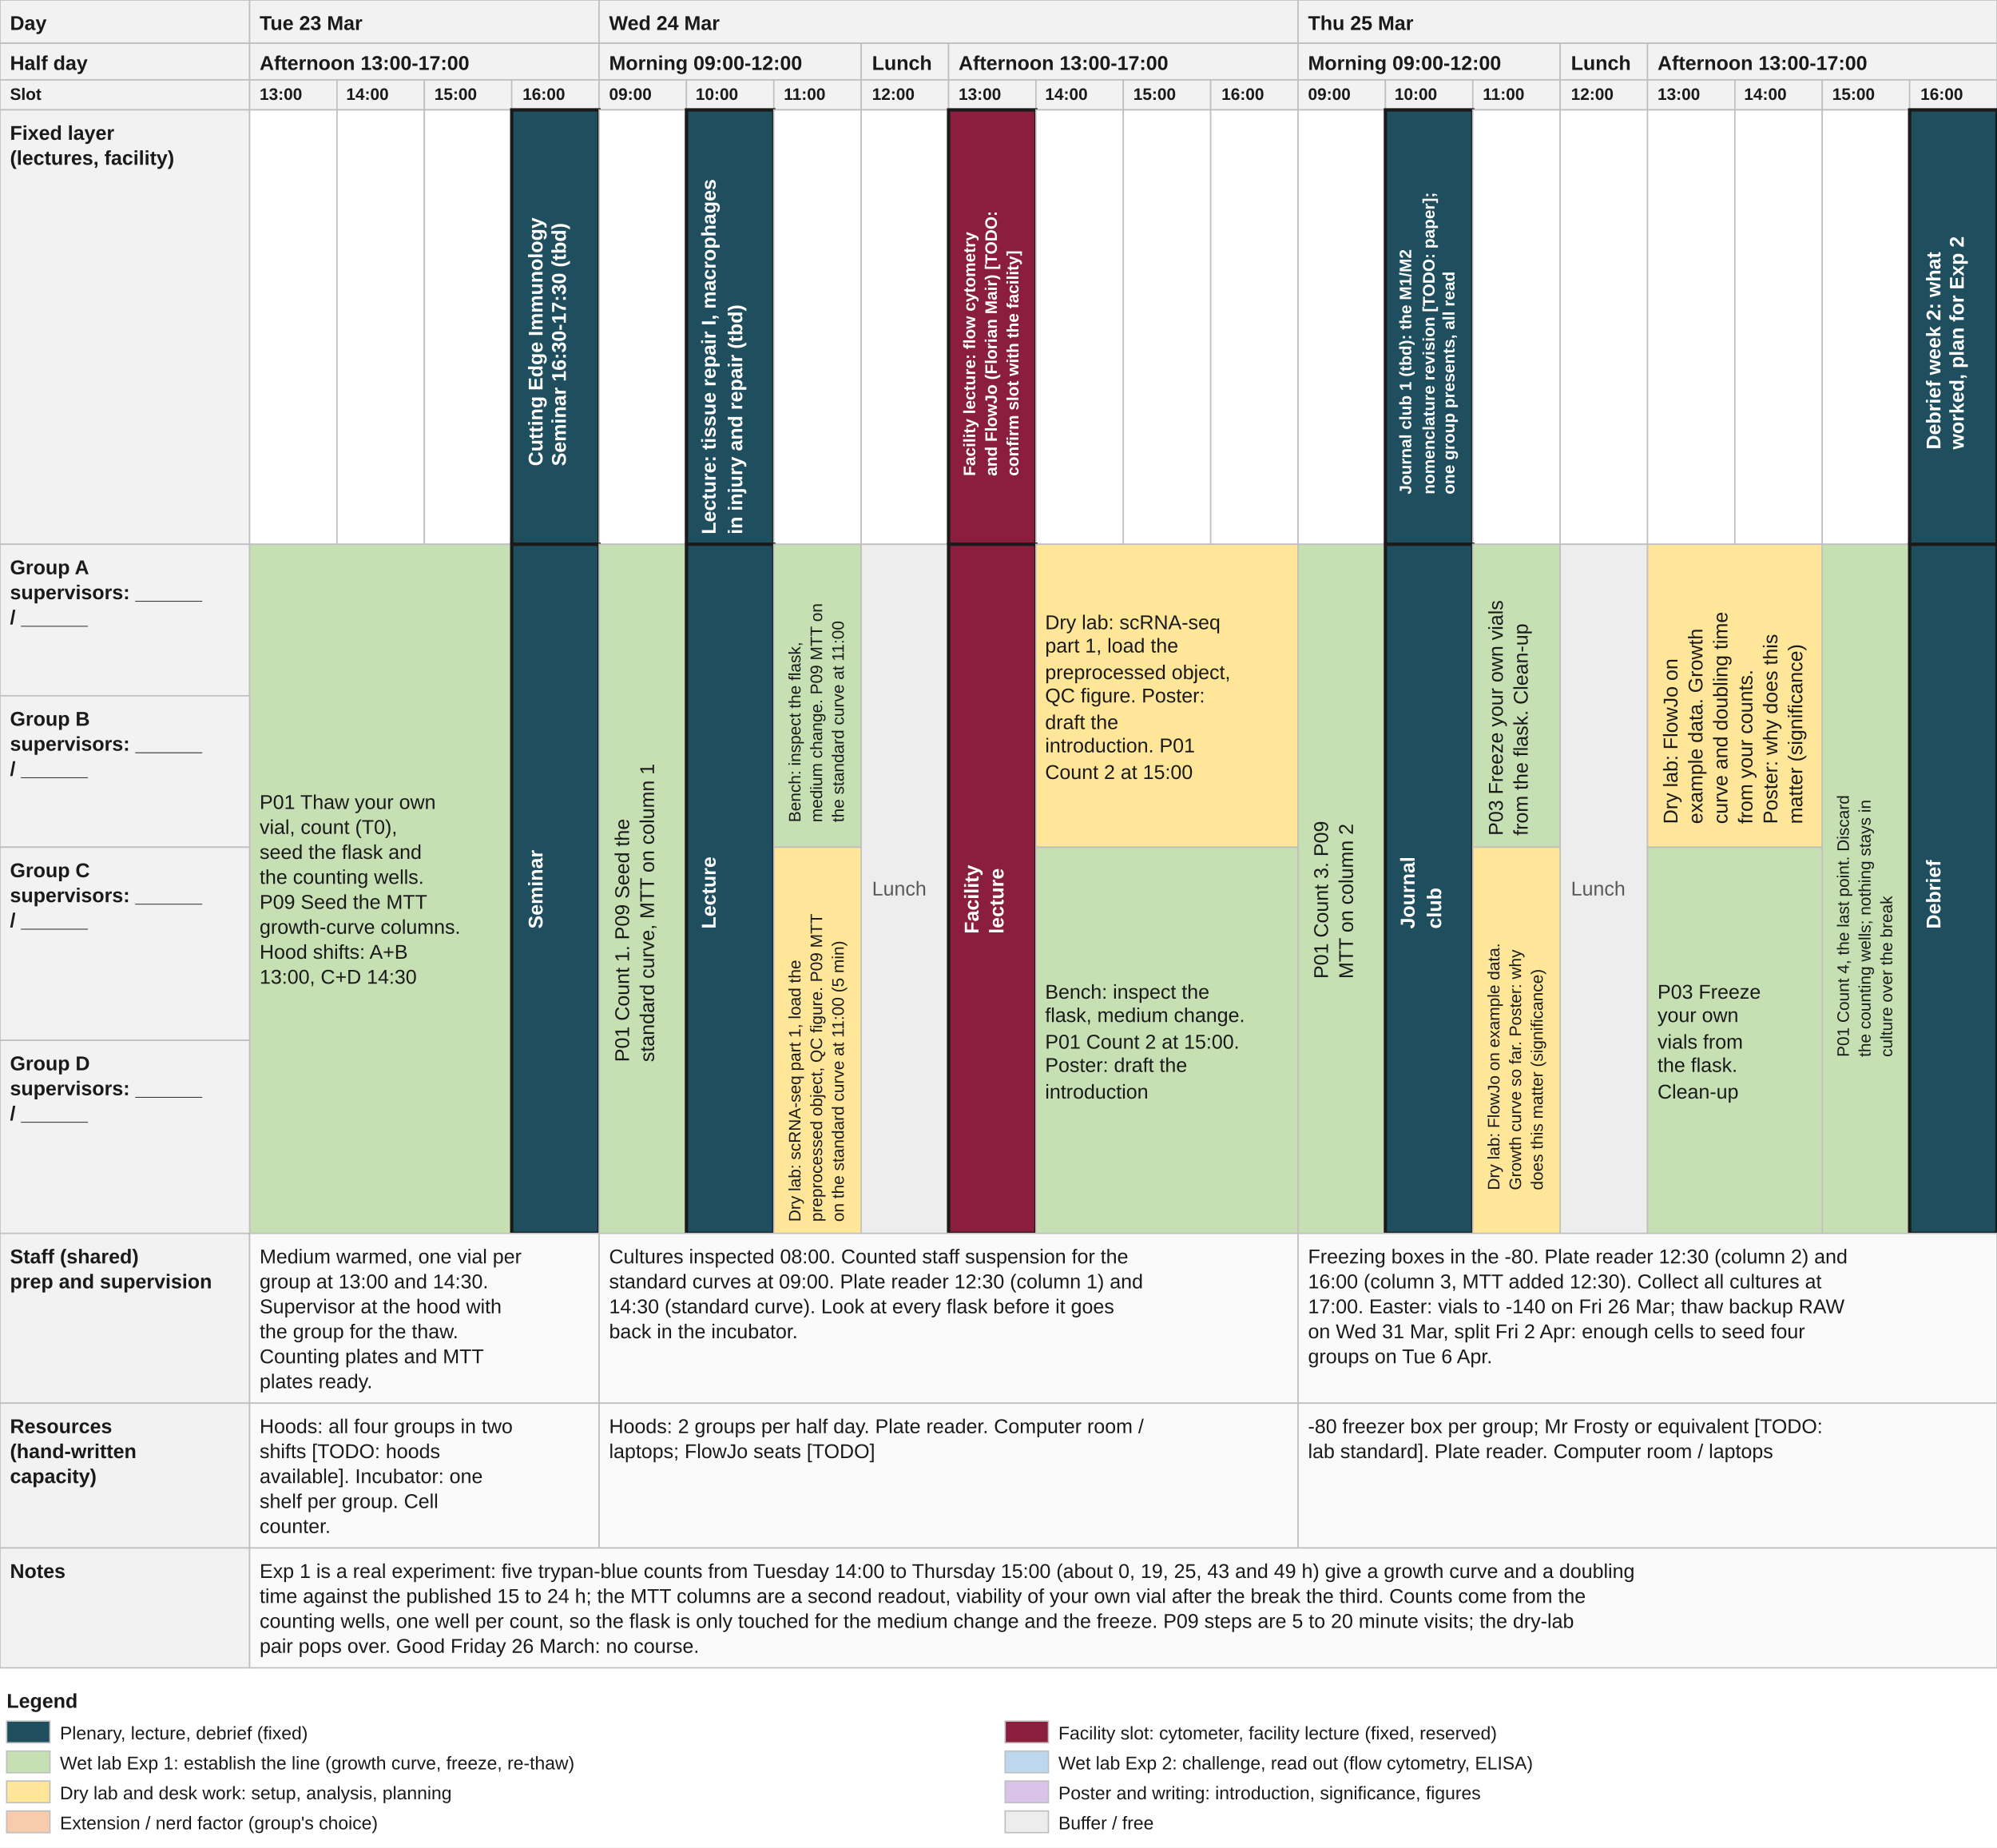
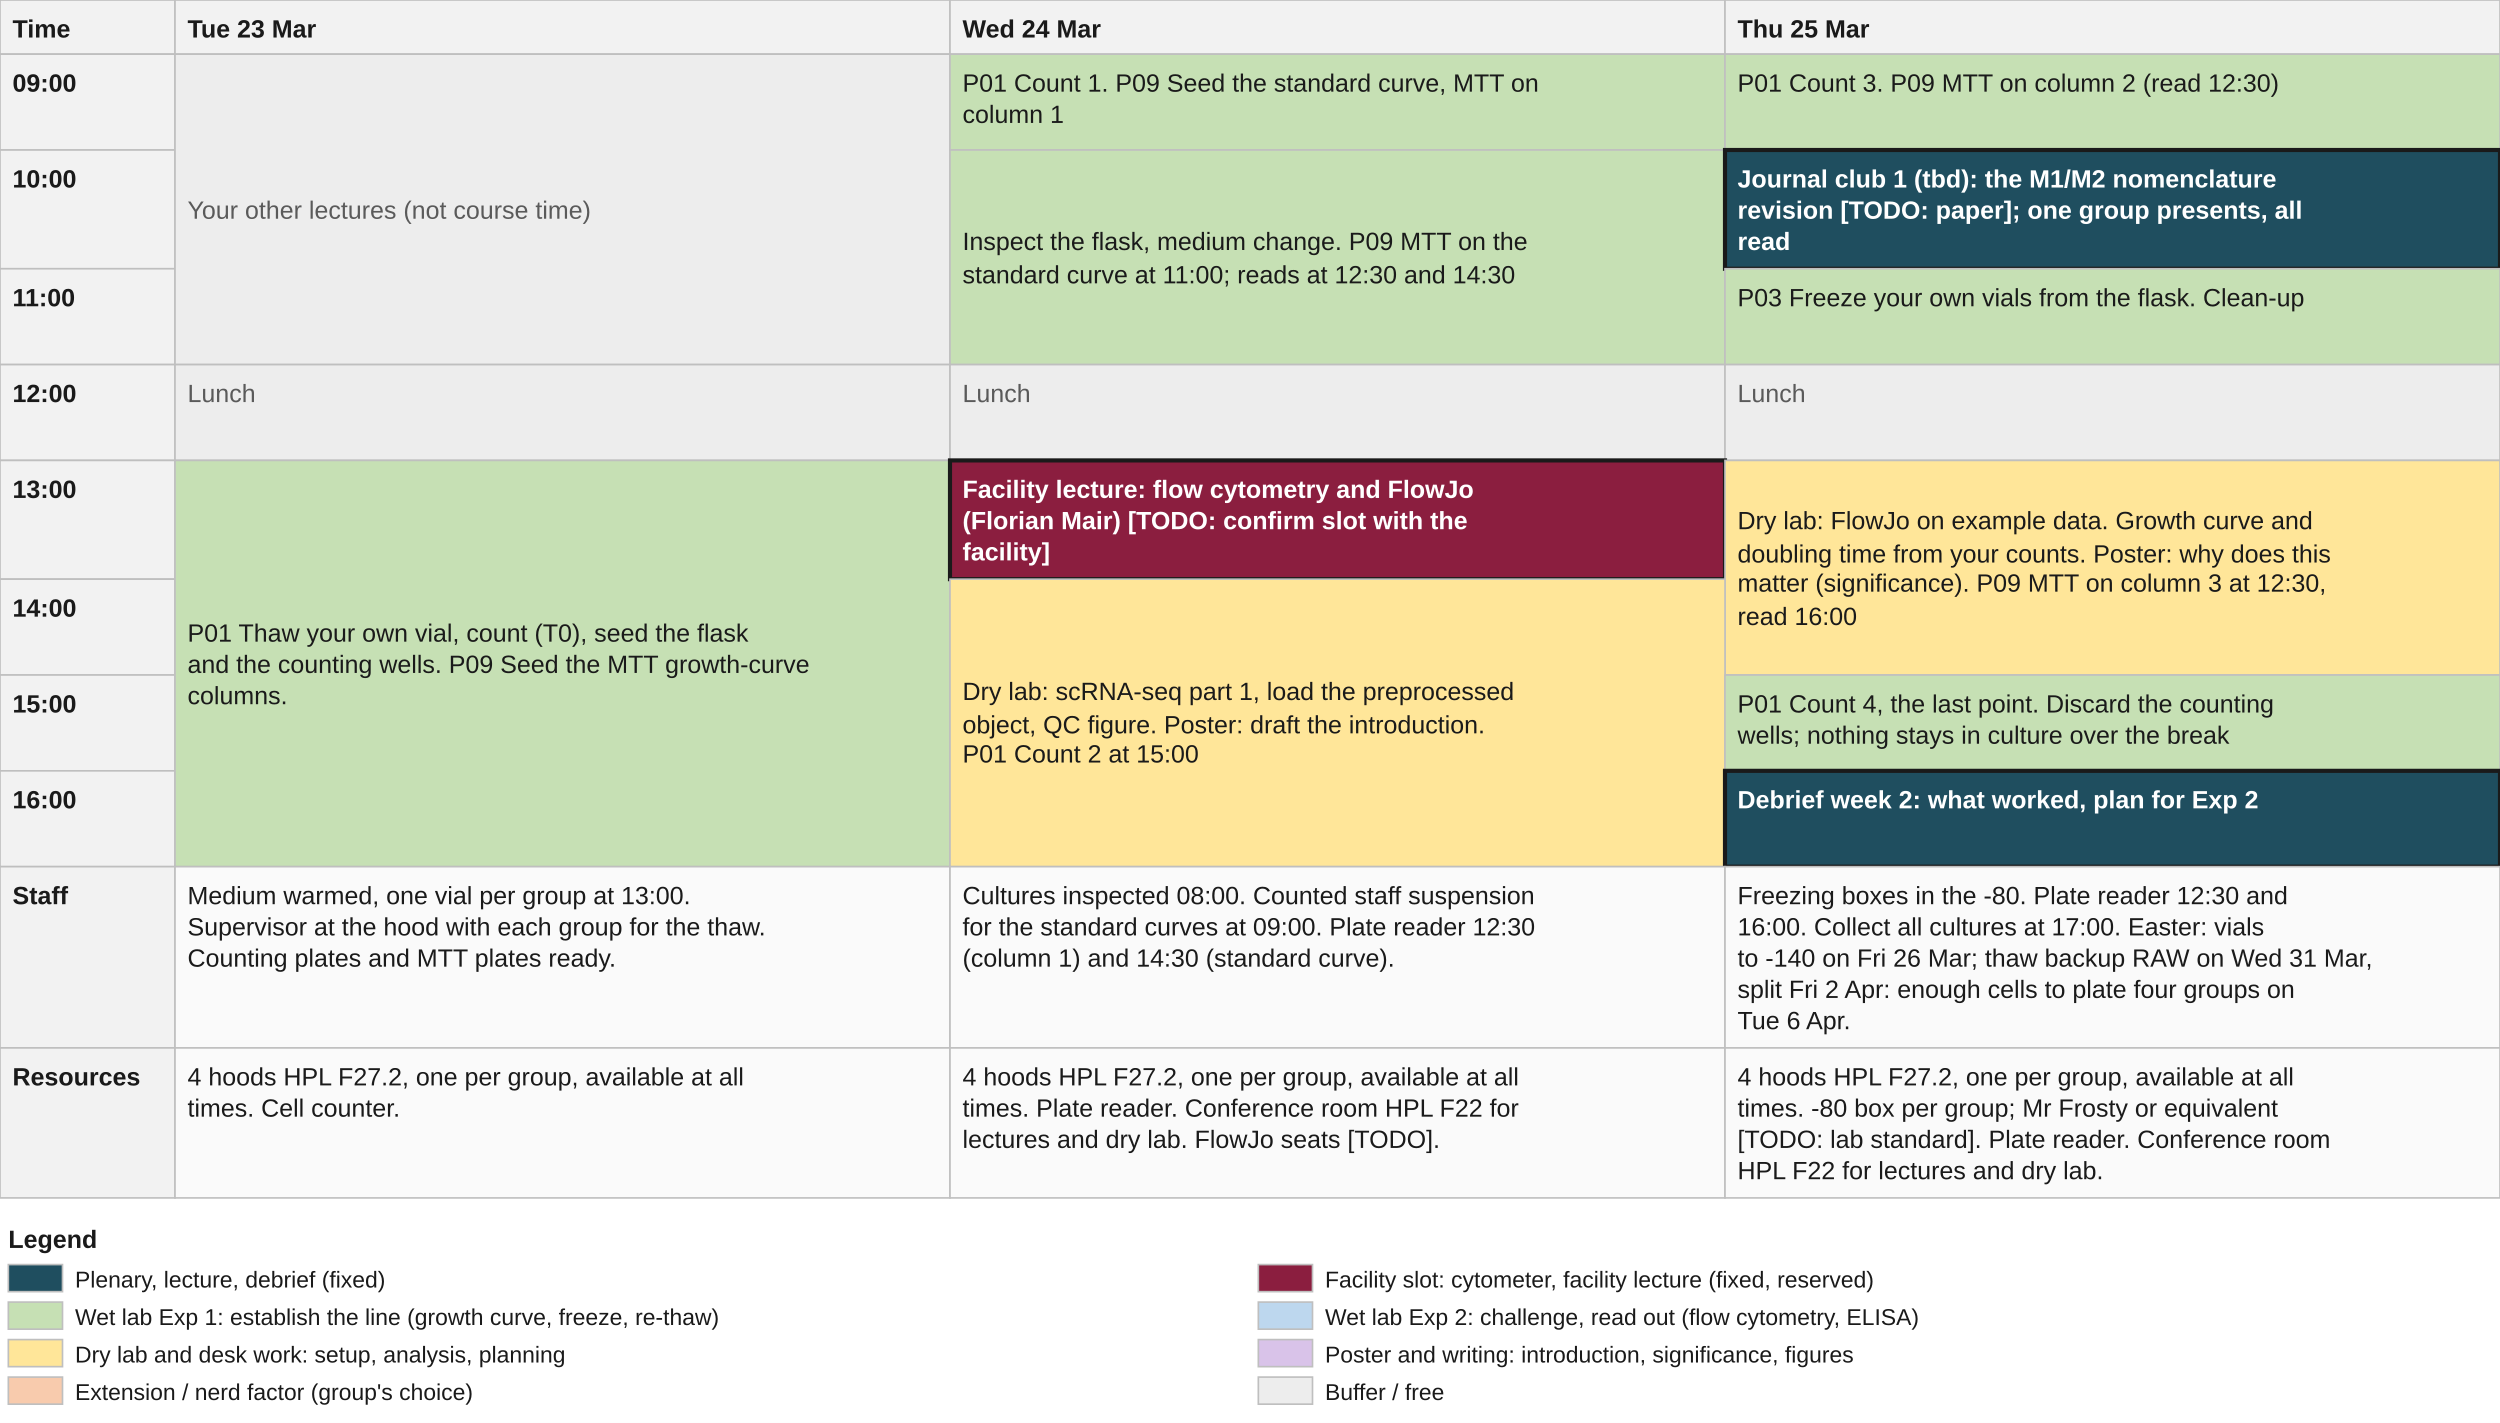
- <svg xmlns="http://www.w3.org/2000/svg" viewBox="0 0 1200 1110.0" width="1200" height="1110.0" font-family="Arial, Helvetica, sans-serif">
-   <rect x="0" y="0" width="1200" height="1110.0" fill="#ffffff" />
-   <rect x="0.0" y="0" width="150.0" height="26" fill="#F2F2F2" stroke="#BFBFBF" stroke-width="0.8" />
-   <text x="6" y="18" font-size="12" fill="#1A1A1A" font-weight="bold">Day</text>
-   <rect x="150.0" y="0" width="210.0" height="26" fill="#F2F2F2" stroke="#BFBFBF" stroke-width="0.8" />
-   <text x="156" y="18" font-size="12" fill="#1A1A1A" font-weight="bold">Tue 23 Mar</text>
-   <rect x="360.0" y="0" width="420.0" height="26" fill="#F2F2F2" stroke="#BFBFBF" stroke-width="0.8" />
-   <text x="366" y="18" font-size="12" fill="#1A1A1A" font-weight="bold">Wed 24 Mar</text>
-   <rect x="780.0" y="0" width="420.0" height="26" fill="#F2F2F2" stroke="#BFBFBF" stroke-width="0.8" />
-   <text x="786" y="18" font-size="12" fill="#1A1A1A" font-weight="bold">Thu 25 Mar</text>
-   <rect x="0.0" y="26" width="150.0" height="22" fill="#F2F2F2" stroke="#BFBFBF" stroke-width="0.8" />
-   <text x="6" y="42" font-size="12" fill="#1A1A1A" font-weight="bold">Half day</text>
-   <rect x="150.0" y="26" width="210.0" height="22" fill="#F2F2F2" stroke="#BFBFBF" stroke-width="0.8" />
-   <text x="156" y="42" font-size="12" fill="#1A1A1A" font-weight="bold">Afternoon 13:00-17:00</text>
-   <rect x="360.0" y="26" width="157.5" height="22" fill="#F2F2F2" stroke="#BFBFBF" stroke-width="0.8" />
-   <text x="366" y="42" font-size="12" fill="#1A1A1A" font-weight="bold">Morning 09:00-12:00</text>
-   <rect x="517.5" y="26" width="52.5" height="22" fill="#F2F2F2" stroke="#BFBFBF" stroke-width="0.8" />
-   <text x="524" y="42" font-size="12" fill="#1A1A1A" font-weight="bold">Lunch</text>
-   <rect x="570.0" y="26" width="210.0" height="22" fill="#F2F2F2" stroke="#BFBFBF" stroke-width="0.8" />
-   <text x="576" y="42" font-size="12" fill="#1A1A1A" font-weight="bold">Afternoon 13:00-17:00</text>
-   <rect x="780.0" y="26" width="157.5" height="22" fill="#F2F2F2" stroke="#BFBFBF" stroke-width="0.8" />
-   <text x="786" y="42" font-size="12" fill="#1A1A1A" font-weight="bold">Morning 09:00-12:00</text>
-   <rect x="937.5" y="26" width="52.5" height="22" fill="#F2F2F2" stroke="#BFBFBF" stroke-width="0.8" />
-   <text x="944" y="42" font-size="12" fill="#1A1A1A" font-weight="bold">Lunch</text>
-   <rect x="990.0" y="26" width="210.0" height="22" fill="#F2F2F2" stroke="#BFBFBF" stroke-width="0.8" />
-   <text x="996" y="42" font-size="12" fill="#1A1A1A" font-weight="bold">Afternoon 13:00-17:00</text>
-   <rect x="0.0" y="48" width="150.0" height="18" fill="#F2F2F2" stroke="#BFBFBF" stroke-width="0.8" />
-   <text x="6" y="60" font-size="10" fill="#1A1A1A" font-weight="bold">Slot</text>
-   <rect x="150.0" y="48" width="52.5" height="18" fill="#F2F2F2" stroke="#BFBFBF" stroke-width="0.8" />
-   <text x="156" y="60" font-size="10" fill="#1A1A1A" font-weight="bold">13:00</text>
-   <rect x="202.5" y="48" width="52.5" height="18" fill="#F2F2F2" stroke="#BFBFBF" stroke-width="0.8" />
-   <text x="208" y="60" font-size="10" fill="#1A1A1A" font-weight="bold">14:00</text>
-   <rect x="255.0" y="48" width="52.5" height="18" fill="#F2F2F2" stroke="#BFBFBF" stroke-width="0.8" />
-   <text x="261" y="60" font-size="10" fill="#1A1A1A" font-weight="bold">15:00</text>
-   <rect x="307.5" y="48" width="52.5" height="18" fill="#F2F2F2" stroke="#BFBFBF" stroke-width="0.8" />
-   <text x="314" y="60" font-size="10" fill="#1A1A1A" font-weight="bold">16:00</text>
-   <rect x="360.0" y="48" width="52.5" height="18" fill="#F2F2F2" stroke="#BFBFBF" stroke-width="0.8" />
-   <text x="366" y="60" font-size="10" fill="#1A1A1A" font-weight="bold">09:00</text>
-   <rect x="412.5" y="48" width="52.5" height="18" fill="#F2F2F2" stroke="#BFBFBF" stroke-width="0.8" />
-   <text x="418" y="60" font-size="10" fill="#1A1A1A" font-weight="bold">10:00</text>
-   <rect x="465.0" y="48" width="52.5" height="18" fill="#F2F2F2" stroke="#BFBFBF" stroke-width="0.8" />
-   <text x="471" y="60" font-size="10" fill="#1A1A1A" font-weight="bold">11:00</text>
-   <rect x="517.5" y="48" width="52.5" height="18" fill="#F2F2F2" stroke="#BFBFBF" stroke-width="0.8" />
-   <text x="524" y="60" font-size="10" fill="#1A1A1A" font-weight="bold">12:00</text>
-   <rect x="570.0" y="48" width="52.5" height="18" fill="#F2F2F2" stroke="#BFBFBF" stroke-width="0.8" />
-   <text x="576" y="60" font-size="10" fill="#1A1A1A" font-weight="bold">13:00</text>
-   <rect x="622.5" y="48" width="52.5" height="18" fill="#F2F2F2" stroke="#BFBFBF" stroke-width="0.8" />
-   <text x="628" y="60" font-size="10" fill="#1A1A1A" font-weight="bold">14:00</text>
-   <rect x="675.0" y="48" width="52.5" height="18" fill="#F2F2F2" stroke="#BFBFBF" stroke-width="0.8" />
-   <text x="681" y="60" font-size="10" fill="#1A1A1A" font-weight="bold">15:00</text>
-   <rect x="727.5" y="48" width="52.5" height="18" fill="#F2F2F2" stroke="#BFBFBF" stroke-width="0.8" />
-   <text x="734" y="60" font-size="10" fill="#1A1A1A" font-weight="bold">16:00</text>
-   <rect x="780.0" y="48" width="52.5" height="18" fill="#F2F2F2" stroke="#BFBFBF" stroke-width="0.8" />
-   <text x="786" y="60" font-size="10" fill="#1A1A1A" font-weight="bold">09:00</text>
-   <rect x="832.5" y="48" width="52.5" height="18" fill="#F2F2F2" stroke="#BFBFBF" stroke-width="0.8" />
-   <text x="838" y="60" font-size="10" fill="#1A1A1A" font-weight="bold">10:00</text>
-   <rect x="885.0" y="48" width="52.5" height="18" fill="#F2F2F2" stroke="#BFBFBF" stroke-width="0.8" />
-   <text x="891" y="60" font-size="10" fill="#1A1A1A" font-weight="bold">11:00</text>
-   <rect x="937.5" y="48" width="52.5" height="18" fill="#F2F2F2" stroke="#BFBFBF" stroke-width="0.8" />
-   <text x="944" y="60" font-size="10" fill="#1A1A1A" font-weight="bold">12:00</text>
-   <rect x="990.0" y="48" width="52.5" height="18" fill="#F2F2F2" stroke="#BFBFBF" stroke-width="0.8" />
-   <text x="996" y="60" font-size="10" fill="#1A1A1A" font-weight="bold">13:00</text>
-   <rect x="1042.5" y="48" width="52.5" height="18" fill="#F2F2F2" stroke="#BFBFBF" stroke-width="0.8" />
-   <text x="1048" y="60" font-size="10" fill="#1A1A1A" font-weight="bold">14:00</text>
-   <rect x="1095.0" y="48" width="52.5" height="18" fill="#F2F2F2" stroke="#BFBFBF" stroke-width="0.8" />
-   <text x="1101" y="60" font-size="10" fill="#1A1A1A" font-weight="bold">15:00</text>
-   <rect x="1147.5" y="48" width="52.5" height="18" fill="#F2F2F2" stroke="#BFBFBF" stroke-width="0.8" />
-   <text x="1154" y="60" font-size="10" fill="#1A1A1A" font-weight="bold">16:00</text>
-   <rect x="0.0" y="66" width="150.0" height="261.0" fill="#F2F2F2" stroke="#BFBFBF" stroke-width="0.8" />
-   <text x="6" y="84" font-size="12" fill="#1A1A1A" font-weight="bold">Fixed layer</text>
-   <text x="6" y="99" font-size="12" fill="#1A1A1A" font-weight="bold">(lectures, facility)</text>
-   <rect x="150.0" y="66" width="52.5" height="261.0" fill="#FFFFFF" stroke="#BFBFBF" stroke-width="0.8" />
-   <rect x="202.5" y="66" width="52.5" height="261.0" fill="#FFFFFF" stroke="#BFBFBF" stroke-width="0.8" />
-   <rect x="255.0" y="66" width="52.5" height="261.0" fill="#FFFFFF" stroke="#BFBFBF" stroke-width="0.8" />
-   <rect x="307.5" y="66" width="52.5" height="261.0" fill="#1F4E5F" stroke="#1A1A1A" stroke-width="2" />
-   <text x="326" y="280" transform="rotate(-90 326 280)" font-size="12" fill="#FFFFFF" font-weight="bold">Cutting Edge Immunology</text>
-   <text x="340" y="280" transform="rotate(-90 340 280)" font-size="12" fill="#FFFFFF" font-weight="bold">Seminar 16:30-17:30 (tbd)</text>
-   <rect x="360.0" y="66" width="52.5" height="261.0" fill="#FFFFFF" stroke="#BFBFBF" stroke-width="0.8" />
-   <rect x="412.5" y="66" width="52.5" height="261.0" fill="#1F4E5F" stroke="#1A1A1A" stroke-width="2" />
-   <text x="430" y="321" transform="rotate(-90 430 321)" font-size="12" fill="#FFFFFF" font-weight="bold">Lecture: tissue repair I, macrophages</text>
-   <text x="446" y="321" transform="rotate(-90 446 321)" font-size="12" fill="#FFFFFF" font-weight="bold">in injury and repair (tbd)</text>
-   <rect x="465.0" y="66" width="52.5" height="261.0" fill="#FFFFFF" stroke="#BFBFBF" stroke-width="0.8" />
-   <rect x="517.5" y="66" width="52.5" height="261.0" fill="#FFFFFF" stroke="#BFBFBF" stroke-width="0.8" />
-   <rect x="570.0" y="66" width="52.5" height="261.0" fill="#8B1E3F" stroke="#1A1A1A" stroke-width="2" />
-   <text x="586" y="286" transform="rotate(-90 586 286)" font-size="10" fill="#FFFFFF" font-weight="bold">Facility lecture: flow cytometry</text>
-   <text x="599" y="286" transform="rotate(-90 599 286)" font-size="10" fill="#FFFFFF" font-weight="bold">and FlowJo (Florian Mair) [TODO:</text>
-   <text x="612" y="286" transform="rotate(-90 612 286)" font-size="10" fill="#FFFFFF" font-weight="bold">confirm slot with the facility]</text>
-   <rect x="622.5" y="66" width="52.5" height="261.0" fill="#FFFFFF" stroke="#BFBFBF" stroke-width="0.8" />
-   <rect x="675.0" y="66" width="52.5" height="261.0" fill="#FFFFFF" stroke="#BFBFBF" stroke-width="0.8" />
-   <rect x="727.5" y="66" width="52.5" height="261.0" fill="#FFFFFF" stroke="#BFBFBF" stroke-width="0.8" />
-   <rect x="780.0" y="66" width="52.5" height="261.0" fill="#FFFFFF" stroke="#BFBFBF" stroke-width="0.8" />
-   <rect x="832.5" y="66" width="52.5" height="261.0" fill="#1F4E5F" stroke="#1A1A1A" stroke-width="2" />
-   <text x="848" y="297" transform="rotate(-90 848 297)" font-size="10" fill="#FFFFFF" font-weight="bold">Journal club 1 (tbd): the M1/M2</text>
-   <text x="862" y="297" transform="rotate(-90 862 297)" font-size="10" fill="#FFFFFF" font-weight="bold">nomenclature revision [TODO: paper];</text>
-   <text x="874" y="297" transform="rotate(-90 874 297)" font-size="10" fill="#FFFFFF" font-weight="bold">one group presents, all read</text>
-   <rect x="885.0" y="66" width="52.5" height="261.0" fill="#FFFFFF" stroke="#BFBFBF" stroke-width="0.8" />
-   <rect x="937.5" y="66" width="52.5" height="261.0" fill="#FFFFFF" stroke="#BFBFBF" stroke-width="0.8" />
-   <rect x="990.0" y="66" width="52.5" height="261.0" fill="#FFFFFF" stroke="#BFBFBF" stroke-width="0.8" />
-   <rect x="1042.5" y="66" width="52.5" height="261.0" fill="#FFFFFF" stroke="#BFBFBF" stroke-width="0.8" />
-   <rect x="1095.0" y="66" width="52.5" height="261.0" fill="#FFFFFF" stroke="#BFBFBF" stroke-width="0.8" />
-   <rect x="1147.5" y="66" width="52.5" height="261.0" fill="#1F4E5F" stroke="#1A1A1A" stroke-width="2" />
-   <text x="1166" y="270" transform="rotate(-90 1166 270)" font-size="12" fill="#FFFFFF" font-weight="bold">Debrief week 2: what</text>
-   <text x="1180" y="270" transform="rotate(-90 1180 270)" font-size="12" fill="#FFFFFF" font-weight="bold">worked, plan for Exp 2</text>
-   <rect x="0.0" y="327.0" width="150.0" height="91.0" fill="#F2F2F2" stroke="#BFBFBF" stroke-width="0.8" />
-   <text x="6" y="345" font-size="12" fill="#1A1A1A" font-weight="bold">Group A</text>
-   <text x="6" y="360" font-size="12" fill="#1A1A1A" font-weight="bold">supervisors: ______</text>
-   <text x="6" y="375" font-size="12" fill="#1A1A1A" font-weight="bold">/ ______</text>
-   <rect x="150.0" y="327.0" width="157.5" height="414.0" fill="#C6E0B4" stroke="#BFBFBF" stroke-width="0.8" />
-   <text x="156" y="486" font-size="12" fill="#1A1A1A">P01 Thaw your own</text>
-   <text x="156" y="501" font-size="12" fill="#1A1A1A">vial, count (T0),</text>
-   <text x="156" y="516" font-size="12" fill="#1A1A1A">seed the flask and</text>
-   <text x="156" y="531" font-size="12" fill="#1A1A1A">the counting wells.</text>
-   <text x="156" y="546" font-size="12" fill="#1A1A1A">P09 Seed the MTT</text>
-   <text x="156" y="561" font-size="12" fill="#1A1A1A">growth-curve columns.</text>
-   <text x="156" y="576" font-size="12" fill="#1A1A1A">Hood shifts: A+B</text>
-   <text x="156" y="591" font-size="12" fill="#1A1A1A">13:00, C+D 14:30</text>
-   <rect x="307.5" y="327.0" width="52.5" height="414.0" fill="#1F4E5F" stroke="#1A1A1A" stroke-width="2" />
-   <text x="326" y="558" transform="rotate(-90 326 558)" font-size="12" fill="#FFFFFF" font-weight="bold">Seminar</text>
-   <rect x="360.0" y="327.0" width="52.5" height="414.0" fill="#C6E0B4" stroke="#BFBFBF" stroke-width="0.8" />
-   <text x="378" y="638" transform="rotate(-90 378 638)" font-size="12" fill="#1A1A1A">P01 Count 1. P09 Seed the</text>
-   <text x="393" y="638" transform="rotate(-90 393 638)" font-size="12" fill="#1A1A1A">standard curve, MTT on column 1</text>
-   <rect x="412.5" y="327.0" width="52.5" height="414.0" fill="#1F4E5F" stroke="#1A1A1A" stroke-width="2" />
-   <text x="430" y="558" transform="rotate(-90 430 558)" font-size="12" fill="#FFFFFF" font-weight="bold">Lecture</text>
-   <rect x="465.0" y="327.0" width="52.5" height="182.0" fill="#C6E0B4" stroke="#BFBFBF" stroke-width="0.8" />
-   <text x="481" y="494" transform="rotate(-90 481 494)" font-size="10" fill="#1A1A1A">Bench: inspect the flask,</text>
-   <text x="494" y="494" transform="rotate(-90 494 494)" font-size="10" fill="#1A1A1A">medium change. P09 MTT on</text>
-   <text x="507" y="494" transform="rotate(-90 507 494)" font-size="10" fill="#1A1A1A">the standard curve at 11:00</text>
-   <rect x="517.5" y="327.0" width="52.5" height="414.0" fill="#EDEDED" stroke="#BFBFBF" stroke-width="0.8" />
-   <text x="524" y="538" font-size="12" fill="#5A5A5A">Lunch</text>
-   <rect x="570.0" y="327.0" width="52.5" height="414.0" fill="#8B1E3F" stroke="#1A1A1A" stroke-width="2" />
-   <text x="588" y="561" transform="rotate(-90 588 561)" font-size="12" fill="#FFFFFF" font-weight="bold">Facility</text>
-   <text x="603" y="561" transform="rotate(-90 603 561)" font-size="12" fill="#FFFFFF" font-weight="bold">lecture</text>
-   <rect x="622.5" y="327.0" width="157.5" height="182.0" fill="#FFE699" stroke="#BFBFBF" stroke-width="0.8" />
-   <text x="628" y="378" font-size="12" fill="#1A1A1A">Dry lab: scRNA-seq</text>
-   <text x="628" y="392" font-size="12" fill="#1A1A1A">part 1, load the</text>
-   <text x="628" y="408" font-size="12" fill="#1A1A1A">preprocessed object,</text>
-   <text x="628" y="422" font-size="12" fill="#1A1A1A">QC figure. Poster:</text>
-   <text x="628" y="438" font-size="12" fill="#1A1A1A">draft the</text>
-   <text x="628" y="452" font-size="12" fill="#1A1A1A">introduction. P01</text>
-   <text x="628" y="468" font-size="12" fill="#1A1A1A">Count 2 at 15:00</text>
-   <rect x="780.0" y="327.0" width="52.5" height="414.0" fill="#C6E0B4" stroke="#BFBFBF" stroke-width="0.8" />
-   <text x="798" y="588" transform="rotate(-90 798 588)" font-size="12" fill="#1A1A1A">P01 Count 3. P09</text>
-   <text x="813" y="588" transform="rotate(-90 813 588)" font-size="12" fill="#1A1A1A">MTT on column 2</text>
-   <rect x="832.5" y="327.0" width="52.5" height="414.0" fill="#1F4E5F" stroke="#1A1A1A" stroke-width="2" />
-   <text x="850" y="558" transform="rotate(-90 850 558)" font-size="12" fill="#FFFFFF" font-weight="bold">Journal</text>
-   <text x="866" y="558" transform="rotate(-90 866 558)" font-size="12" fill="#FFFFFF" font-weight="bold">club</text>
-   <rect x="885.0" y="327.0" width="52.5" height="182.0" fill="#C6E0B4" stroke="#BFBFBF" stroke-width="0.8" />
-   <text x="903" y="502" transform="rotate(-90 903 502)" font-size="12" fill="#1A1A1A">P03 Freeze your own vials</text>
-   <text x="918" y="502" transform="rotate(-90 918 502)" font-size="12" fill="#1A1A1A">from the flask. Clean-up</text>
-   <rect x="937.5" y="327.0" width="52.5" height="414.0" fill="#EDEDED" stroke="#BFBFBF" stroke-width="0.8" />
-   <text x="944" y="538" font-size="12" fill="#5A5A5A">Lunch</text>
-   <rect x="990.0" y="327.0" width="105.0" height="182.0" fill="#FFE699" stroke="#BFBFBF" stroke-width="0.8" />
-   <text x="1008" y="495" transform="rotate(-90 1008 495)" font-size="12" fill="#1A1A1A">Dry lab: FlowJo on</text>
-   <text x="1023" y="495" transform="rotate(-90 1023 495)" font-size="12" fill="#1A1A1A">example data. Growth</text>
-   <text x="1038" y="495" transform="rotate(-90 1038 495)" font-size="12" fill="#1A1A1A">curve and doubling time</text>
-   <text x="1053" y="495" transform="rotate(-90 1053 495)" font-size="12" fill="#1A1A1A">from your counts.</text>
-   <text x="1068" y="495" transform="rotate(-90 1068 495)" font-size="12" fill="#1A1A1A">Poster: why does this</text>
-   <text x="1083" y="495" transform="rotate(-90 1083 495)" font-size="12" fill="#1A1A1A">matter (significance)</text>
-   <rect x="1095.0" y="327.0" width="52.5" height="414.0" fill="#C6E0B4" stroke="#BFBFBF" stroke-width="0.8" />
-   <text x="1111" y="635" transform="rotate(-90 1111 635)" font-size="10" fill="#1A1A1A">P01 Count 4, the last point. Discard</text>
-   <text x="1124" y="635" transform="rotate(-90 1124 635)" font-size="10" fill="#1A1A1A">the counting wells; nothing stays in</text>
-   <text x="1137" y="635" transform="rotate(-90 1137 635)" font-size="10" fill="#1A1A1A">culture over the break</text>
-   <rect x="1147.5" y="327.0" width="52.5" height="414.0" fill="#1F4E5F" stroke="#1A1A1A" stroke-width="2" />
-   <text x="1166" y="558" transform="rotate(-90 1166 558)" font-size="12" fill="#FFFFFF" font-weight="bold">Debrief</text>
-   <rect x="0.0" y="418.0" width="150.0" height="91.0" fill="#F2F2F2" stroke="#BFBFBF" stroke-width="0.8" />
-   <text x="6" y="436" font-size="12" fill="#1A1A1A" font-weight="bold">Group B</text>
-   <text x="6" y="451" font-size="12" fill="#1A1A1A" font-weight="bold">supervisors: ______</text>
-   <text x="6" y="466" font-size="12" fill="#1A1A1A" font-weight="bold">/ ______</text>
-   <rect x="0.0" y="509.0" width="150.0" height="116.0" fill="#F2F2F2" stroke="#BFBFBF" stroke-width="0.8" />
-   <text x="6" y="527" font-size="12" fill="#1A1A1A" font-weight="bold">Group C</text>
-   <text x="6" y="542" font-size="12" fill="#1A1A1A" font-weight="bold">supervisors: ______</text>
-   <text x="6" y="557" font-size="12" fill="#1A1A1A" font-weight="bold">/ ______</text>
-   <rect x="465.0" y="509.0" width="52.5" height="232.0" fill="#FFE699" stroke="#BFBFBF" stroke-width="0.8" />
-   <text x="481" y="734" transform="rotate(-90 481 734)" font-size="10" fill="#1A1A1A">Dry lab: scRNA-seq part 1, load the</text>
-   <text x="494" y="734" transform="rotate(-90 494 734)" font-size="10" fill="#1A1A1A">preprocessed object, QC figure. P09 MTT</text>
-   <text x="507" y="734" transform="rotate(-90 507 734)" font-size="10" fill="#1A1A1A">on the standard curve at 11:00 (5 min)</text>
-   <rect x="622.5" y="509.0" width="157.5" height="232.0" fill="#C6E0B4" stroke="#BFBFBF" stroke-width="0.8" />
-   <text x="628" y="600" font-size="12" fill="#1A1A1A">Bench: inspect the</text>
-   <text x="628" y="614" font-size="12" fill="#1A1A1A">flask, medium change.</text>
-   <text x="628" y="630" font-size="12" fill="#1A1A1A">P01 Count 2 at 15:00.</text>
-   <text x="628" y="644" font-size="12" fill="#1A1A1A">Poster: draft the</text>
-   <text x="628" y="660" font-size="12" fill="#1A1A1A">introduction</text>
-   <rect x="885.0" y="509.0" width="52.5" height="232.0" fill="#FFE699" stroke="#BFBFBF" stroke-width="0.8" />
-   <text x="901" y="715" transform="rotate(-90 901 715)" font-size="10" fill="#1A1A1A">Dry lab: FlowJo on example data.</text>
-   <text x="914" y="715" transform="rotate(-90 914 715)" font-size="10" fill="#1A1A1A">Growth curve so far. Poster: why</text>
-   <text x="927" y="715" transform="rotate(-90 927 715)" font-size="10" fill="#1A1A1A">does this matter (significance)</text>
-   <rect x="990.0" y="509.0" width="105.0" height="232.0" fill="#C6E0B4" stroke="#BFBFBF" stroke-width="0.8" />
-   <text x="996" y="600" font-size="12" fill="#1A1A1A">P03 Freeze</text>
-   <text x="996" y="614" font-size="12" fill="#1A1A1A">your own</text>
-   <text x="996" y="630" font-size="12" fill="#1A1A1A">vials from</text>
-   <text x="996" y="644" font-size="12" fill="#1A1A1A">the flask.</text>
-   <text x="996" y="660" font-size="12" fill="#1A1A1A">Clean-up</text>
-   <rect x="0.0" y="625.0" width="150.0" height="116.0" fill="#F2F2F2" stroke="#BFBFBF" stroke-width="0.8" />
-   <text x="6" y="643" font-size="12" fill="#1A1A1A" font-weight="bold">Group D</text>
-   <text x="6" y="658" font-size="12" fill="#1A1A1A" font-weight="bold">supervisors: ______</text>
-   <text x="6" y="673" font-size="12" fill="#1A1A1A" font-weight="bold">/ ______</text>
-   <rect x="0.0" y="741.0" width="150.0" height="102" fill="#F2F2F2" stroke="#BFBFBF" stroke-width="0.8" />
-   <text x="6" y="759" font-size="12" fill="#1A1A1A" font-weight="bold">Staff (shared)</text>
-   <text x="6" y="774" font-size="12" fill="#1A1A1A" font-weight="bold">prep and supervision</text>
-   <rect x="150.0" y="741.0" width="210.0" height="102" fill="#FAFAFA" stroke="#BFBFBF" stroke-width="0.8" />
-   <text x="156" y="759" font-size="12" fill="#1A1A1A">Medium warmed, one vial per</text>
-   <text x="156" y="774" font-size="12" fill="#1A1A1A">group at 13:00 and 14:30.</text>
-   <text x="156" y="789" font-size="12" fill="#1A1A1A">Supervisor at the hood with</text>
-   <text x="156" y="804" font-size="12" fill="#1A1A1A">the group for the thaw.</text>
-   <text x="156" y="819" font-size="12" fill="#1A1A1A">Counting plates and MTT</text>
-   <text x="156" y="834" font-size="12" fill="#1A1A1A">plates ready.</text>
-   <rect x="360.0" y="741.0" width="420.0" height="102" fill="#FAFAFA" stroke="#BFBFBF" stroke-width="0.8" />
-   <text x="366" y="759" font-size="12" fill="#1A1A1A">Cultures inspected 08:00. Counted staff suspension for the</text>
-   <text x="366" y="774" font-size="12" fill="#1A1A1A">standard curves at 09:00. Plate reader 12:30 (column 1) and</text>
-   <text x="366" y="789" font-size="12" fill="#1A1A1A">14:30 (standard curve). Look at every flask before it goes</text>
-   <text x="366" y="804" font-size="12" fill="#1A1A1A">back in the incubator.</text>
-   <rect x="780.0" y="741.0" width="420.0" height="102" fill="#FAFAFA" stroke="#BFBFBF" stroke-width="0.8" />
-   <text x="786" y="759" font-size="12" fill="#1A1A1A">Freezing boxes in the -80. Plate reader 12:30 (column 2) and</text>
-   <text x="786" y="774" font-size="12" fill="#1A1A1A">16:00 (column 3, MTT added 12:30). Collect all cultures at</text>
-   <text x="786" y="789" font-size="12" fill="#1A1A1A">17:00. Easter: vials to -140 on Fri 26 Mar; thaw backup RAW</text>
-   <text x="786" y="804" font-size="12" fill="#1A1A1A">on Wed 31 Mar, split Fri 2 Apr: enough cells to seed four</text>
-   <text x="786" y="819" font-size="12" fill="#1A1A1A">groups on Tue 6 Apr.</text>
-   <rect x="0.0" y="843.0" width="150.0" height="87" fill="#F2F2F2" stroke="#BFBFBF" stroke-width="0.8" />
-   <text x="6" y="861" font-size="12" fill="#1A1A1A" font-weight="bold">Resources</text>
-   <text x="6" y="876" font-size="12" fill="#1A1A1A" font-weight="bold">(hand-written</text>
-   <text x="6" y="891" font-size="12" fill="#1A1A1A" font-weight="bold">capacity)</text>
-   <rect x="150.0" y="843.0" width="210.0" height="87" fill="#FAFAFA" stroke="#BFBFBF" stroke-width="0.8" />
-   <text x="156" y="861" font-size="12" fill="#1A1A1A">Hoods: all four groups in two</text>
-   <text x="156" y="876" font-size="12" fill="#1A1A1A">shifts [TODO: hoods</text>
-   <text x="156" y="891" font-size="12" fill="#1A1A1A">available]. Incubator: one</text>
-   <text x="156" y="906" font-size="12" fill="#1A1A1A">shelf per group. Cell</text>
-   <text x="156" y="921" font-size="12" fill="#1A1A1A">counter.</text>
-   <rect x="360.0" y="843.0" width="420.0" height="87" fill="#FAFAFA" stroke="#BFBFBF" stroke-width="0.8" />
-   <text x="366" y="861" font-size="12" fill="#1A1A1A">Hoods: 2 groups per half day. Plate reader. Computer room /</text>
-   <text x="366" y="876" font-size="12" fill="#1A1A1A">laptops; FlowJo seats [TODO]</text>
-   <rect x="780.0" y="843.0" width="420.0" height="87" fill="#FAFAFA" stroke="#BFBFBF" stroke-width="0.8" />
-   <text x="786" y="861" font-size="12" fill="#1A1A1A">-80 freezer box per group; Mr Frosty or equivalent [TODO:</text>
-   <text x="786" y="876" font-size="12" fill="#1A1A1A">lab standard]. Plate reader. Computer room / laptops</text>
-   <rect x="0.0" y="930.0" width="150.0" height="72" fill="#F2F2F2" stroke="#BFBFBF" stroke-width="0.8" />
-   <text x="6" y="948" font-size="12" fill="#1A1A1A" font-weight="bold">Notes</text>
-   <rect x="150.0" y="930.0" width="1050.0" height="72" fill="#FAFAFA" stroke="#BFBFBF" stroke-width="0.8" />
-   <text x="156" y="948" font-size="12" fill="#1A1A1A">Exp 1 is a real experiment: five trypan-blue counts from Tuesday 14:00 to Thursday 15:00 (about 0, 19, 25, 43 and 49 h) give a growth curve and a doubling</text>
-   <text x="156" y="963" font-size="12" fill="#1A1A1A">time against the published 15 to 24 h; the MTT columns are a second readout, viability of your own vial after the break the third. Counts come from the</text>
-   <text x="156" y="978" font-size="12" fill="#1A1A1A">counting wells, one well per count, so the flask is only touched for the medium change and the freeze. P09 steps are 5 to 20 minute visits; the dry-lab</text>
-   <text x="156" y="993" font-size="12" fill="#1A1A1A">pair pops over. Good Friday 26 March: no course.</text>
-   <text x="4" y="1026.0" font-size="12" font-weight="bold" fill="#1A1A1A">Legend</text>
-   <rect x="4" y="1034.0" width="26" height="13" fill="#1F4E5F" stroke="#BFBFBF" stroke-width="0.8" />
-   <text x="36" y="1045.0" font-size="11" fill="#1A1A1A">Plenary, lecture, debrief (fixed)</text>
-   <rect x="604" y="1034.0" width="26" height="13" fill="#8B1E3F" stroke="#BFBFBF" stroke-width="0.8" />
-   <text x="636" y="1045.0" font-size="11" fill="#1A1A1A">Facility slot: cytometer, facility lecture (fixed, reserved)</text>
-   <rect x="4" y="1052.0" width="26" height="13" fill="#C6E0B4" stroke="#BFBFBF" stroke-width="0.8" />
-   <text x="36" y="1063.0" font-size="11" fill="#1A1A1A">Wet lab Exp 1: establish the line (growth curve, freeze, re-thaw)</text>
-   <rect x="604" y="1052.0" width="26" height="13" fill="#BDD7EE" stroke="#BFBFBF" stroke-width="0.8" />
-   <text x="636" y="1063.0" font-size="11" fill="#1A1A1A">Wet lab Exp 2: challenge, read out (flow cytometry, ELISA)</text>
-   <rect x="4" y="1070.0" width="26" height="13" fill="#FFE699" stroke="#BFBFBF" stroke-width="0.8" />
-   <text x="36" y="1081.0" font-size="11" fill="#1A1A1A">Dry lab and desk work: setup, analysis, planning</text>
-   <rect x="604" y="1070.0" width="26" height="13" fill="#D9C3E9" stroke="#BFBFBF" stroke-width="0.8" />
-   <text x="636" y="1081.0" font-size="11" fill="#1A1A1A">Poster and writing: introduction, significance, figures</text>
-   <rect x="4" y="1088.0" width="26" height="13" fill="#F8CBAD" stroke="#BFBFBF" stroke-width="0.8" />
-   <text x="36" y="1099.0" font-size="11" fill="#1A1A1A">Extension / nerd factor (group's choice)</text>
-   <rect x="604" y="1088.0" width="26" height="13" fill="#EDEDED" stroke="#BFBFBF" stroke-width="0.8" />
-   <text x="636" y="1099.0" font-size="11" fill="#1A1A1A">Buffer / free</text>
+ <svg xmlns="http://www.w3.org/2000/svg" viewBox="0 0 1200 683" width="1200" height="683" font-family="Arial, Helvetica, sans-serif">
+   <rect x="0" y="0" width="1200" height="683" fill="#ffffff" />
+   <rect x="0" y="0" width="84" height="26" fill="#F2F2F2" stroke="#BFBFBF" stroke-width="0.8" />
+   <text x="6" y="18" font-size="12" fill="#1A1A1A" font-weight="bold">Time</text>
+   <rect x="84.0" y="0" width="372.0" height="26" fill="#F2F2F2" stroke="#BFBFBF" stroke-width="0.8" />
+   <text x="90" y="18" font-size="12" fill="#1A1A1A" font-weight="bold">Tue 23 Mar</text>
+   <rect x="456.0" y="0" width="372.0" height="26" fill="#F2F2F2" stroke="#BFBFBF" stroke-width="0.8" />
+   <text x="462" y="18" font-size="12" fill="#1A1A1A" font-weight="bold">Wed 24 Mar</text>
+   <rect x="828.0" y="0" width="372.0" height="26" fill="#F2F2F2" stroke="#BFBFBF" stroke-width="0.8" />
+   <text x="834" y="18" font-size="12" fill="#1A1A1A" font-weight="bold">Thu 25 Mar</text>
+   <rect x="0" y="26" width="84" height="46" fill="#F2F2F2" stroke="#BFBFBF" stroke-width="0.8" />
+   <text x="6" y="44" font-size="12" fill="#1A1A1A" font-weight="bold">09:00</text>
+   <rect x="0" y="72" width="84" height="57" fill="#F2F2F2" stroke="#BFBFBF" stroke-width="0.8" />
+   <text x="6" y="90" font-size="12" fill="#1A1A1A" font-weight="bold">10:00</text>
+   <rect x="0" y="129" width="84" height="46" fill="#F2F2F2" stroke="#BFBFBF" stroke-width="0.8" />
+   <text x="6" y="147" font-size="12" fill="#1A1A1A" font-weight="bold">11:00</text>
+   <rect x="0" y="175" width="84" height="46" fill="#F2F2F2" stroke="#BFBFBF" stroke-width="0.8" />
+   <text x="6" y="193" font-size="12" fill="#1A1A1A" font-weight="bold">12:00</text>
+   <rect x="0" y="221" width="84" height="57" fill="#F2F2F2" stroke="#BFBFBF" stroke-width="0.8" />
+   <text x="6" y="239" font-size="12" fill="#1A1A1A" font-weight="bold">13:00</text>
+   <rect x="0" y="278" width="84" height="46" fill="#F2F2F2" stroke="#BFBFBF" stroke-width="0.8" />
+   <text x="6" y="296" font-size="12" fill="#1A1A1A" font-weight="bold">14:00</text>
+   <rect x="0" y="324" width="84" height="46" fill="#F2F2F2" stroke="#BFBFBF" stroke-width="0.8" />
+   <text x="6" y="342" font-size="12" fill="#1A1A1A" font-weight="bold">15:00</text>
+   <rect x="0" y="370" width="84" height="46" fill="#F2F2F2" stroke="#BFBFBF" stroke-width="0.8" />
+   <text x="6" y="388" font-size="12" fill="#1A1A1A" font-weight="bold">16:00</text>
+   <rect x="0" y="416" width="84" height="87" fill="#F2F2F2" stroke="#BFBFBF" stroke-width="0.8" />
+   <text x="6" y="434" font-size="12" fill="#1A1A1A" font-weight="bold">Staff</text>
+   <rect x="0" y="503" width="84" height="72" fill="#F2F2F2" stroke="#BFBFBF" stroke-width="0.8" />
+   <text x="6" y="521" font-size="12" fill="#1A1A1A" font-weight="bold">Resources</text>
+   <rect x="84.0" y="26" width="372.0" height="149" fill="#EDEDED" stroke="#BFBFBF" stroke-width="0.8" />
+   <text x="90" y="105" font-size="12" fill="#5A5A5A">Your other lectures (not course time)</text>
+   <rect x="456.0" y="26" width="372.0" height="46" fill="#C6E0B4" stroke="#BFBFBF" stroke-width="0.8" />
+   <text x="462" y="44" font-size="12" fill="#1A1A1A">P01 Count 1. P09 Seed the standard curve, MTT on</text>
+   <text x="462" y="59" font-size="12" fill="#1A1A1A">column 1</text>
+   <rect x="828.0" y="26" width="372.0" height="46" fill="#C6E0B4" stroke="#BFBFBF" stroke-width="0.8" />
+   <text x="834" y="44" font-size="12" fill="#1A1A1A">P01 Count 3. P09 MTT on column 2 (read 12:30)</text>
+   <rect x="456.0" y="72" width="372.0" height="103" fill="#C6E0B4" stroke="#BFBFBF" stroke-width="0.8" />
+   <text x="462" y="120" font-size="12" fill="#1A1A1A">Inspect the flask, medium change. P09 MTT on the</text>
+   <text x="462" y="136" font-size="12" fill="#1A1A1A">standard curve at 11:00; reads at 12:30 and 14:30</text>
+   <rect x="828.0" y="72" width="372.0" height="57" fill="#1F4E5F" stroke="#1A1A1A" stroke-width="2" />
+   <text x="834" y="90" font-size="12" fill="#FFFFFF" font-weight="bold">Journal club 1 (tbd): the M1/M2 nomenclature</text>
+   <text x="834" y="105" font-size="12" fill="#FFFFFF" font-weight="bold">revision [TODO: paper]; one group presents, all</text>
+   <text x="834" y="120" font-size="12" fill="#FFFFFF" font-weight="bold">read</text>
+   <rect x="828.0" y="129" width="372.0" height="46" fill="#C6E0B4" stroke="#BFBFBF" stroke-width="0.8" />
+   <text x="834" y="147" font-size="12" fill="#1A1A1A">P03 Freeze your own vials from the flask. Clean-up</text>
+   <rect x="84.0" y="175" width="372.0" height="46" fill="#EDEDED" stroke="#BFBFBF" stroke-width="0.8" />
+   <text x="90" y="193" font-size="12" fill="#5A5A5A">Lunch</text>
+   <rect x="456.0" y="175" width="372.0" height="46" fill="#EDEDED" stroke="#BFBFBF" stroke-width="0.8" />
+   <text x="462" y="193" font-size="12" fill="#5A5A5A">Lunch</text>
+   <rect x="828.0" y="175" width="372.0" height="46" fill="#EDEDED" stroke="#BFBFBF" stroke-width="0.8" />
+   <text x="834" y="193" font-size="12" fill="#5A5A5A">Lunch</text>
+   <rect x="84.0" y="221" width="372.0" height="195" fill="#C6E0B4" stroke="#BFBFBF" stroke-width="0.8" />
+   <text x="90" y="308" font-size="12" fill="#1A1A1A">P01 Thaw your own vial, count (T0), seed the flask</text>
+   <text x="90" y="323" font-size="12" fill="#1A1A1A">and the counting wells. P09 Seed the MTT growth-curve</text>
+   <text x="90" y="338" font-size="12" fill="#1A1A1A">columns.</text>
+   <rect x="456.0" y="221" width="372.0" height="57" fill="#8B1E3F" stroke="#1A1A1A" stroke-width="2" />
+   <text x="462" y="239" font-size="12" fill="#FFFFFF" font-weight="bold">Facility lecture: flow cytometry and FlowJo</text>
+   <text x="462" y="254" font-size="12" fill="#FFFFFF" font-weight="bold">(Florian Mair) [TODO: confirm slot with the</text>
+   <text x="462" y="269" font-size="12" fill="#FFFFFF" font-weight="bold">facility]</text>
+   <rect x="828.0" y="221" width="372.0" height="103" fill="#FFE699" stroke="#BFBFBF" stroke-width="0.8" />
+   <text x="834" y="254" font-size="12" fill="#1A1A1A">Dry lab: FlowJo on example data. Growth curve and</text>
+   <text x="834" y="270" font-size="12" fill="#1A1A1A">doubling time from your counts. Poster: why does this</text>
+   <text x="834" y="284" font-size="12" fill="#1A1A1A">matter (significance). P09 MTT on column 3 at 12:30,</text>
+   <text x="834" y="300" font-size="12" fill="#1A1A1A">read 16:00</text>
+   <rect x="456.0" y="278" width="372.0" height="138" fill="#FFE699" stroke="#BFBFBF" stroke-width="0.8" />
+   <text x="462" y="336" font-size="12" fill="#1A1A1A">Dry lab: scRNA-seq part 1, load the preprocessed</text>
+   <text x="462" y="352" font-size="12" fill="#1A1A1A">object, QC figure. Poster: draft the introduction.</text>
+   <text x="462" y="366" font-size="12" fill="#1A1A1A">P01 Count 2 at 15:00</text>
+   <rect x="828.0" y="324" width="372.0" height="46" fill="#C6E0B4" stroke="#BFBFBF" stroke-width="0.8" />
+   <text x="834" y="342" font-size="12" fill="#1A1A1A">P01 Count 4, the last point. Discard the counting</text>
+   <text x="834" y="357" font-size="12" fill="#1A1A1A">wells; nothing stays in culture over the break</text>
+   <rect x="828.0" y="370" width="372.0" height="46" fill="#1F4E5F" stroke="#1A1A1A" stroke-width="2" />
+   <text x="834" y="388" font-size="12" fill="#FFFFFF" font-weight="bold">Debrief week 2: what worked, plan for Exp 2</text>
+   <rect x="84.0" y="416" width="372.0" height="87" fill="#FAFAFA" stroke="#BFBFBF" stroke-width="0.8" />
+   <text x="90" y="434" font-size="12" fill="#1A1A1A">Medium warmed, one vial per group at 13:00.</text>
+   <text x="90" y="449" font-size="12" fill="#1A1A1A">Supervisor at the hood with each group for the thaw.</text>
+   <text x="90" y="464" font-size="12" fill="#1A1A1A">Counting plates and MTT plates ready.</text>
+   <rect x="456.0" y="416" width="372.0" height="87" fill="#FAFAFA" stroke="#BFBFBF" stroke-width="0.8" />
+   <text x="462" y="434" font-size="12" fill="#1A1A1A">Cultures inspected 08:00. Counted staff suspension</text>
+   <text x="462" y="449" font-size="12" fill="#1A1A1A">for the standard curves at 09:00. Plate reader 12:30</text>
+   <text x="462" y="464" font-size="12" fill="#1A1A1A">(column 1) and 14:30 (standard curve).</text>
+   <rect x="828.0" y="416" width="372.0" height="87" fill="#FAFAFA" stroke="#BFBFBF" stroke-width="0.8" />
+   <text x="834" y="434" font-size="12" fill="#1A1A1A">Freezing boxes in the -80. Plate reader 12:30 and</text>
+   <text x="834" y="449" font-size="12" fill="#1A1A1A">16:00. Collect all cultures at 17:00. Easter: vials</text>
+   <text x="834" y="464" font-size="12" fill="#1A1A1A">to -140 on Fri 26 Mar; thaw backup RAW on Wed 31 Mar,</text>
+   <text x="834" y="479" font-size="12" fill="#1A1A1A">split Fri 2 Apr: enough cells to plate four groups on</text>
+   <text x="834" y="494" font-size="12" fill="#1A1A1A">Tue 6 Apr.</text>
+   <rect x="84.0" y="503" width="372.0" height="72" fill="#FAFAFA" stroke="#BFBFBF" stroke-width="0.8" />
+   <text x="90" y="521" font-size="12" fill="#1A1A1A">4 hoods HPL F27.2, one per group, available at all</text>
+   <text x="90" y="536" font-size="12" fill="#1A1A1A">times. Cell counter.</text>
+   <rect x="456.0" y="503" width="372.0" height="72" fill="#FAFAFA" stroke="#BFBFBF" stroke-width="0.8" />
+   <text x="462" y="521" font-size="12" fill="#1A1A1A">4 hoods HPL F27.2, one per group, available at all</text>
+   <text x="462" y="536" font-size="12" fill="#1A1A1A">times. Plate reader. Conference room HPL F22 for</text>
+   <text x="462" y="551" font-size="12" fill="#1A1A1A">lectures and dry lab. FlowJo seats [TODO].</text>
+   <rect x="828.0" y="503" width="372.0" height="72" fill="#FAFAFA" stroke="#BFBFBF" stroke-width="0.8" />
+   <text x="834" y="521" font-size="12" fill="#1A1A1A">4 hoods HPL F27.2, one per group, available at all</text>
+   <text x="834" y="536" font-size="12" fill="#1A1A1A">times. -80 box per group; Mr Frosty or equivalent</text>
+   <text x="834" y="551" font-size="12" fill="#1A1A1A">[TODO: lab standard]. Plate reader. Conference room</text>
+   <text x="834" y="566" font-size="12" fill="#1A1A1A">HPL F22 for lectures and dry lab.</text>
+   <text x="4" y="599" font-size="12" font-weight="bold" fill="#1A1A1A">Legend</text>
+   <rect x="4" y="607" width="26" height="13" fill="#1F4E5F" stroke="#BFBFBF" stroke-width="0.8" />
+   <text x="36" y="618" font-size="11" fill="#1A1A1A">Plenary, lecture, debrief (fixed)</text>
+   <rect x="604" y="607" width="26" height="13" fill="#8B1E3F" stroke="#BFBFBF" stroke-width="0.8" />
+   <text x="636" y="618" font-size="11" fill="#1A1A1A">Facility slot: cytometer, facility lecture (fixed, reserved)</text>
+   <rect x="4" y="625" width="26" height="13" fill="#C6E0B4" stroke="#BFBFBF" stroke-width="0.8" />
+   <text x="36" y="636" font-size="11" fill="#1A1A1A">Wet lab Exp 1: establish the line (growth curve, freeze, re-thaw)</text>
+   <rect x="604" y="625" width="26" height="13" fill="#BDD7EE" stroke="#BFBFBF" stroke-width="0.8" />
+   <text x="636" y="636" font-size="11" fill="#1A1A1A">Wet lab Exp 2: challenge, read out (flow cytometry, ELISA)</text>
+   <rect x="4" y="643" width="26" height="13" fill="#FFE699" stroke="#BFBFBF" stroke-width="0.8" />
+   <text x="36" y="654" font-size="11" fill="#1A1A1A">Dry lab and desk work: setup, analysis, planning</text>
+   <rect x="604" y="643" width="26" height="13" fill="#D9C3E9" stroke="#BFBFBF" stroke-width="0.8" />
+   <text x="636" y="654" font-size="11" fill="#1A1A1A">Poster and writing: introduction, significance, figures</text>
+   <rect x="4" y="661" width="26" height="13" fill="#F8CBAD" stroke="#BFBFBF" stroke-width="0.8" />
+   <text x="36" y="672" font-size="11" fill="#1A1A1A">Extension / nerd factor (group's choice)</text>
+   <rect x="604" y="661" width="26" height="13" fill="#EDEDED" stroke="#BFBFBF" stroke-width="0.8" />
+   <text x="636" y="672" font-size="11" fill="#1A1A1A">Buffer / free</text>
</svg>
